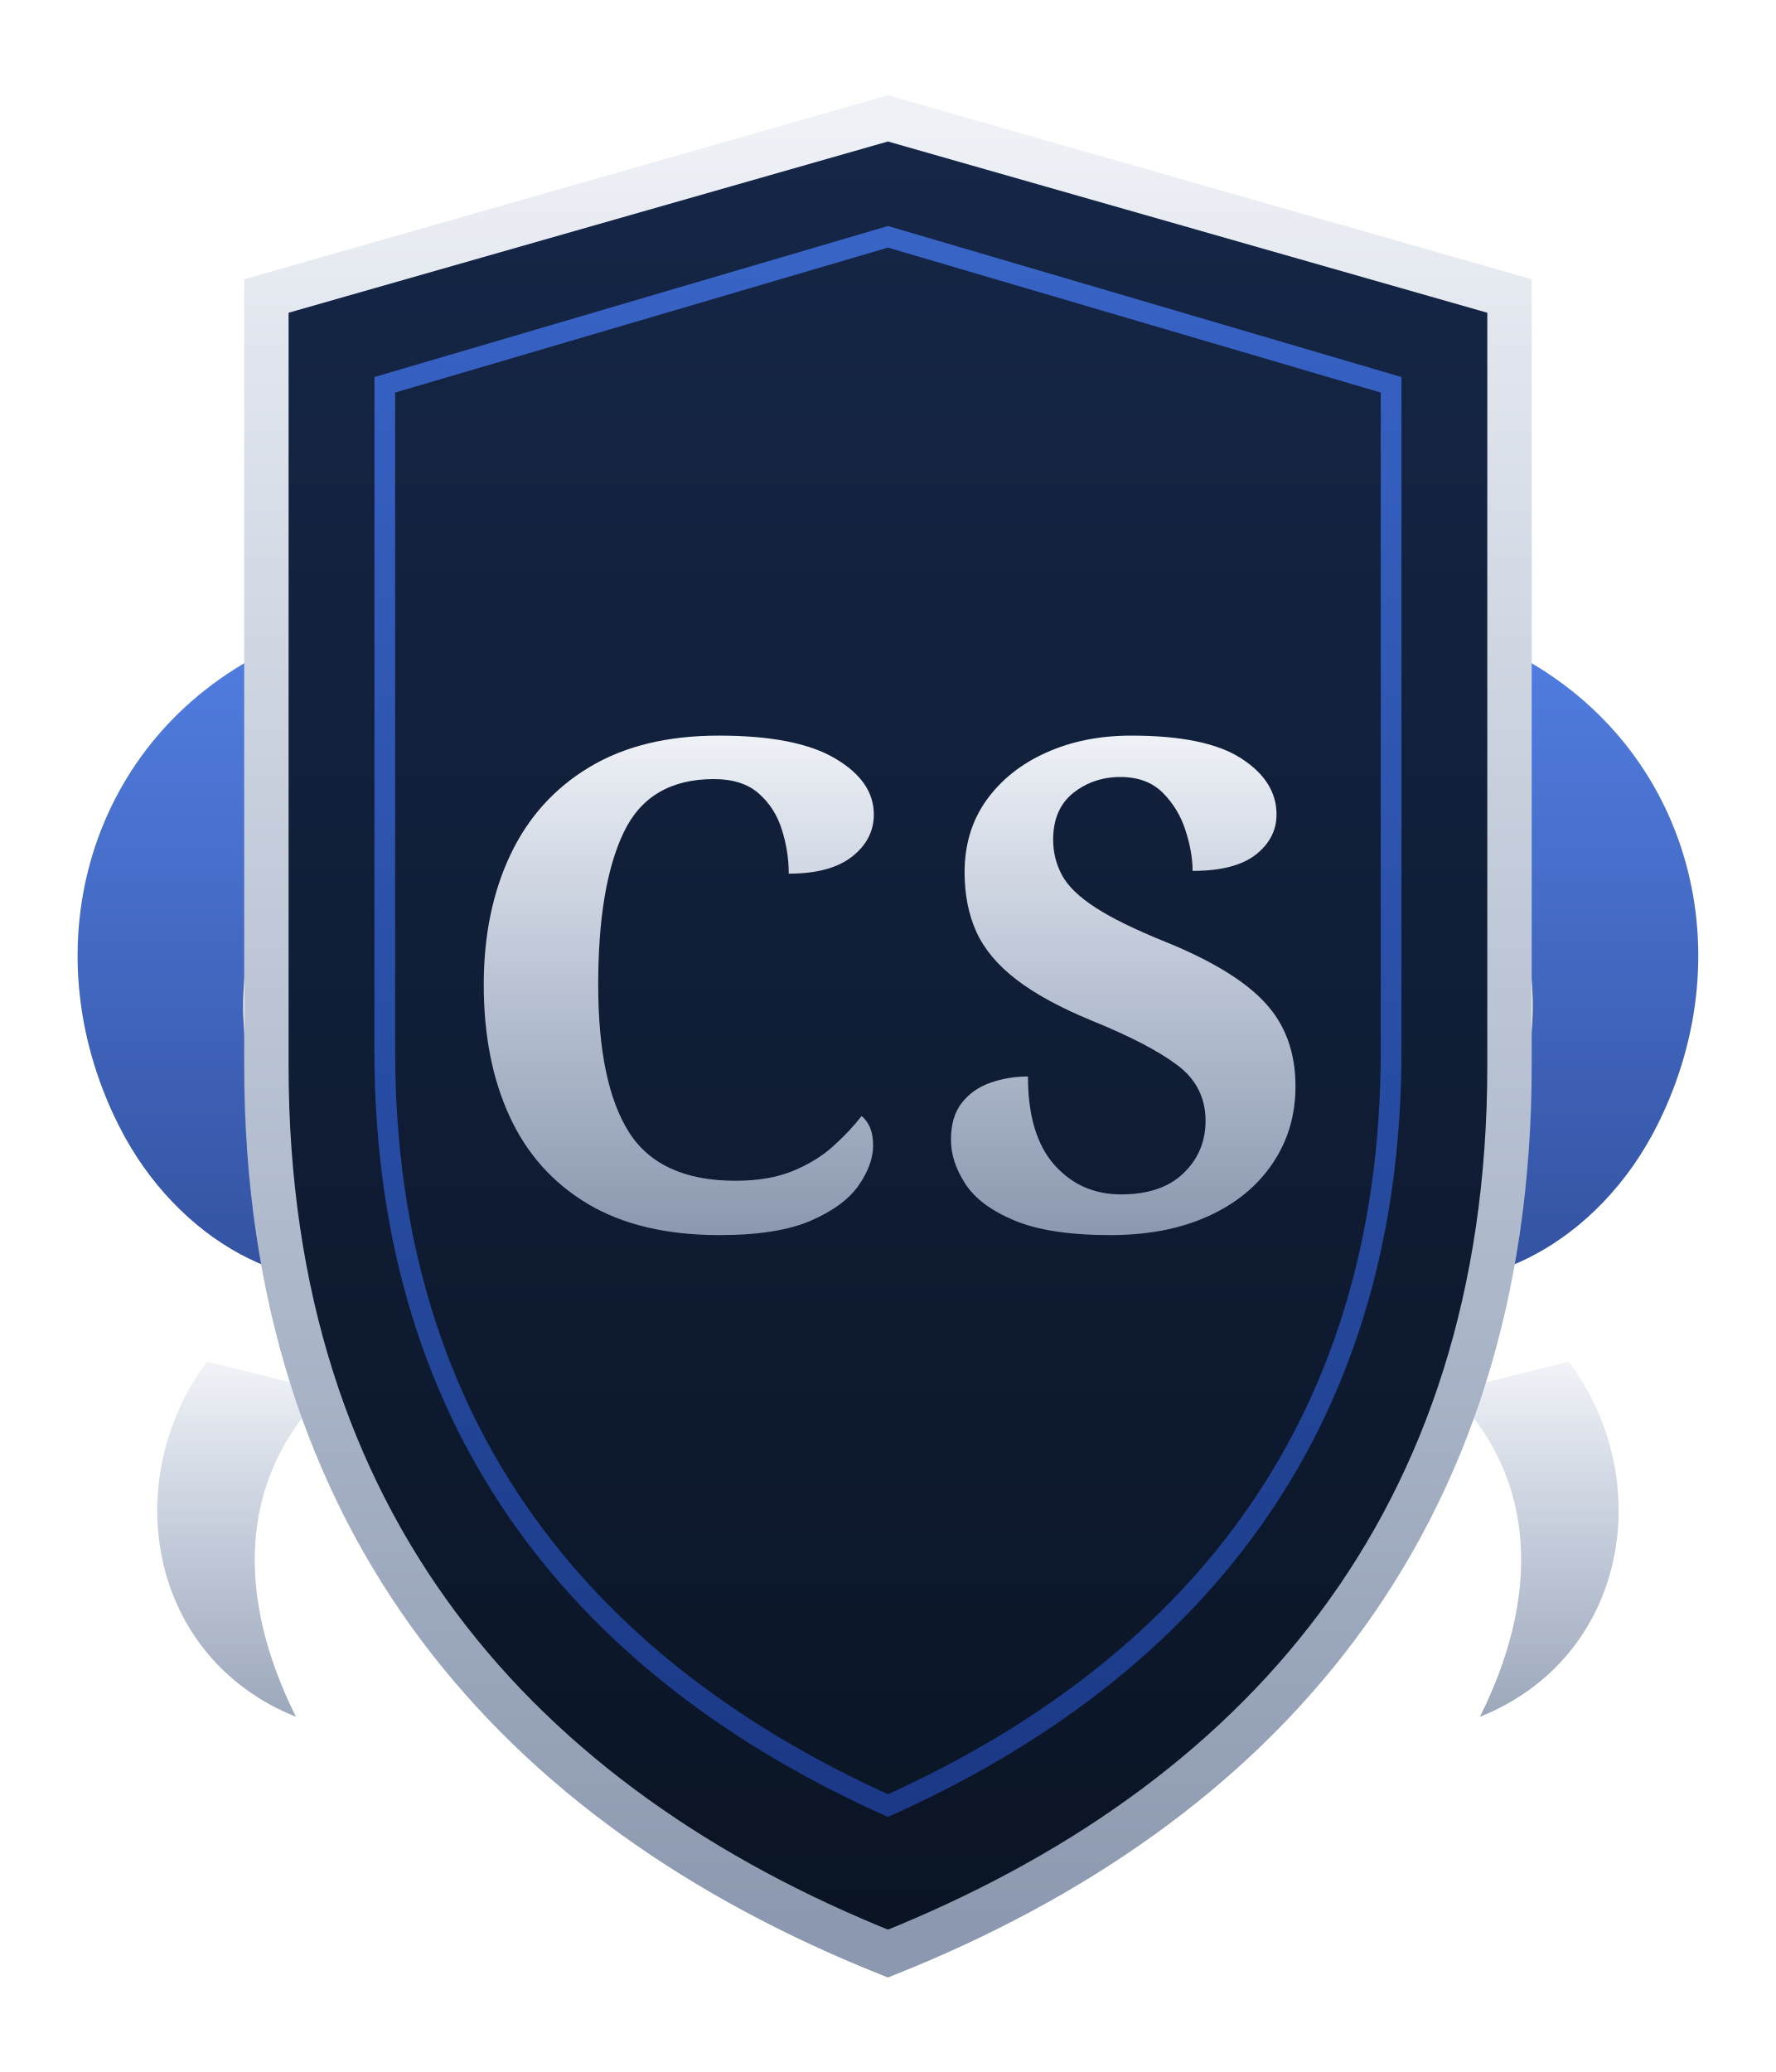
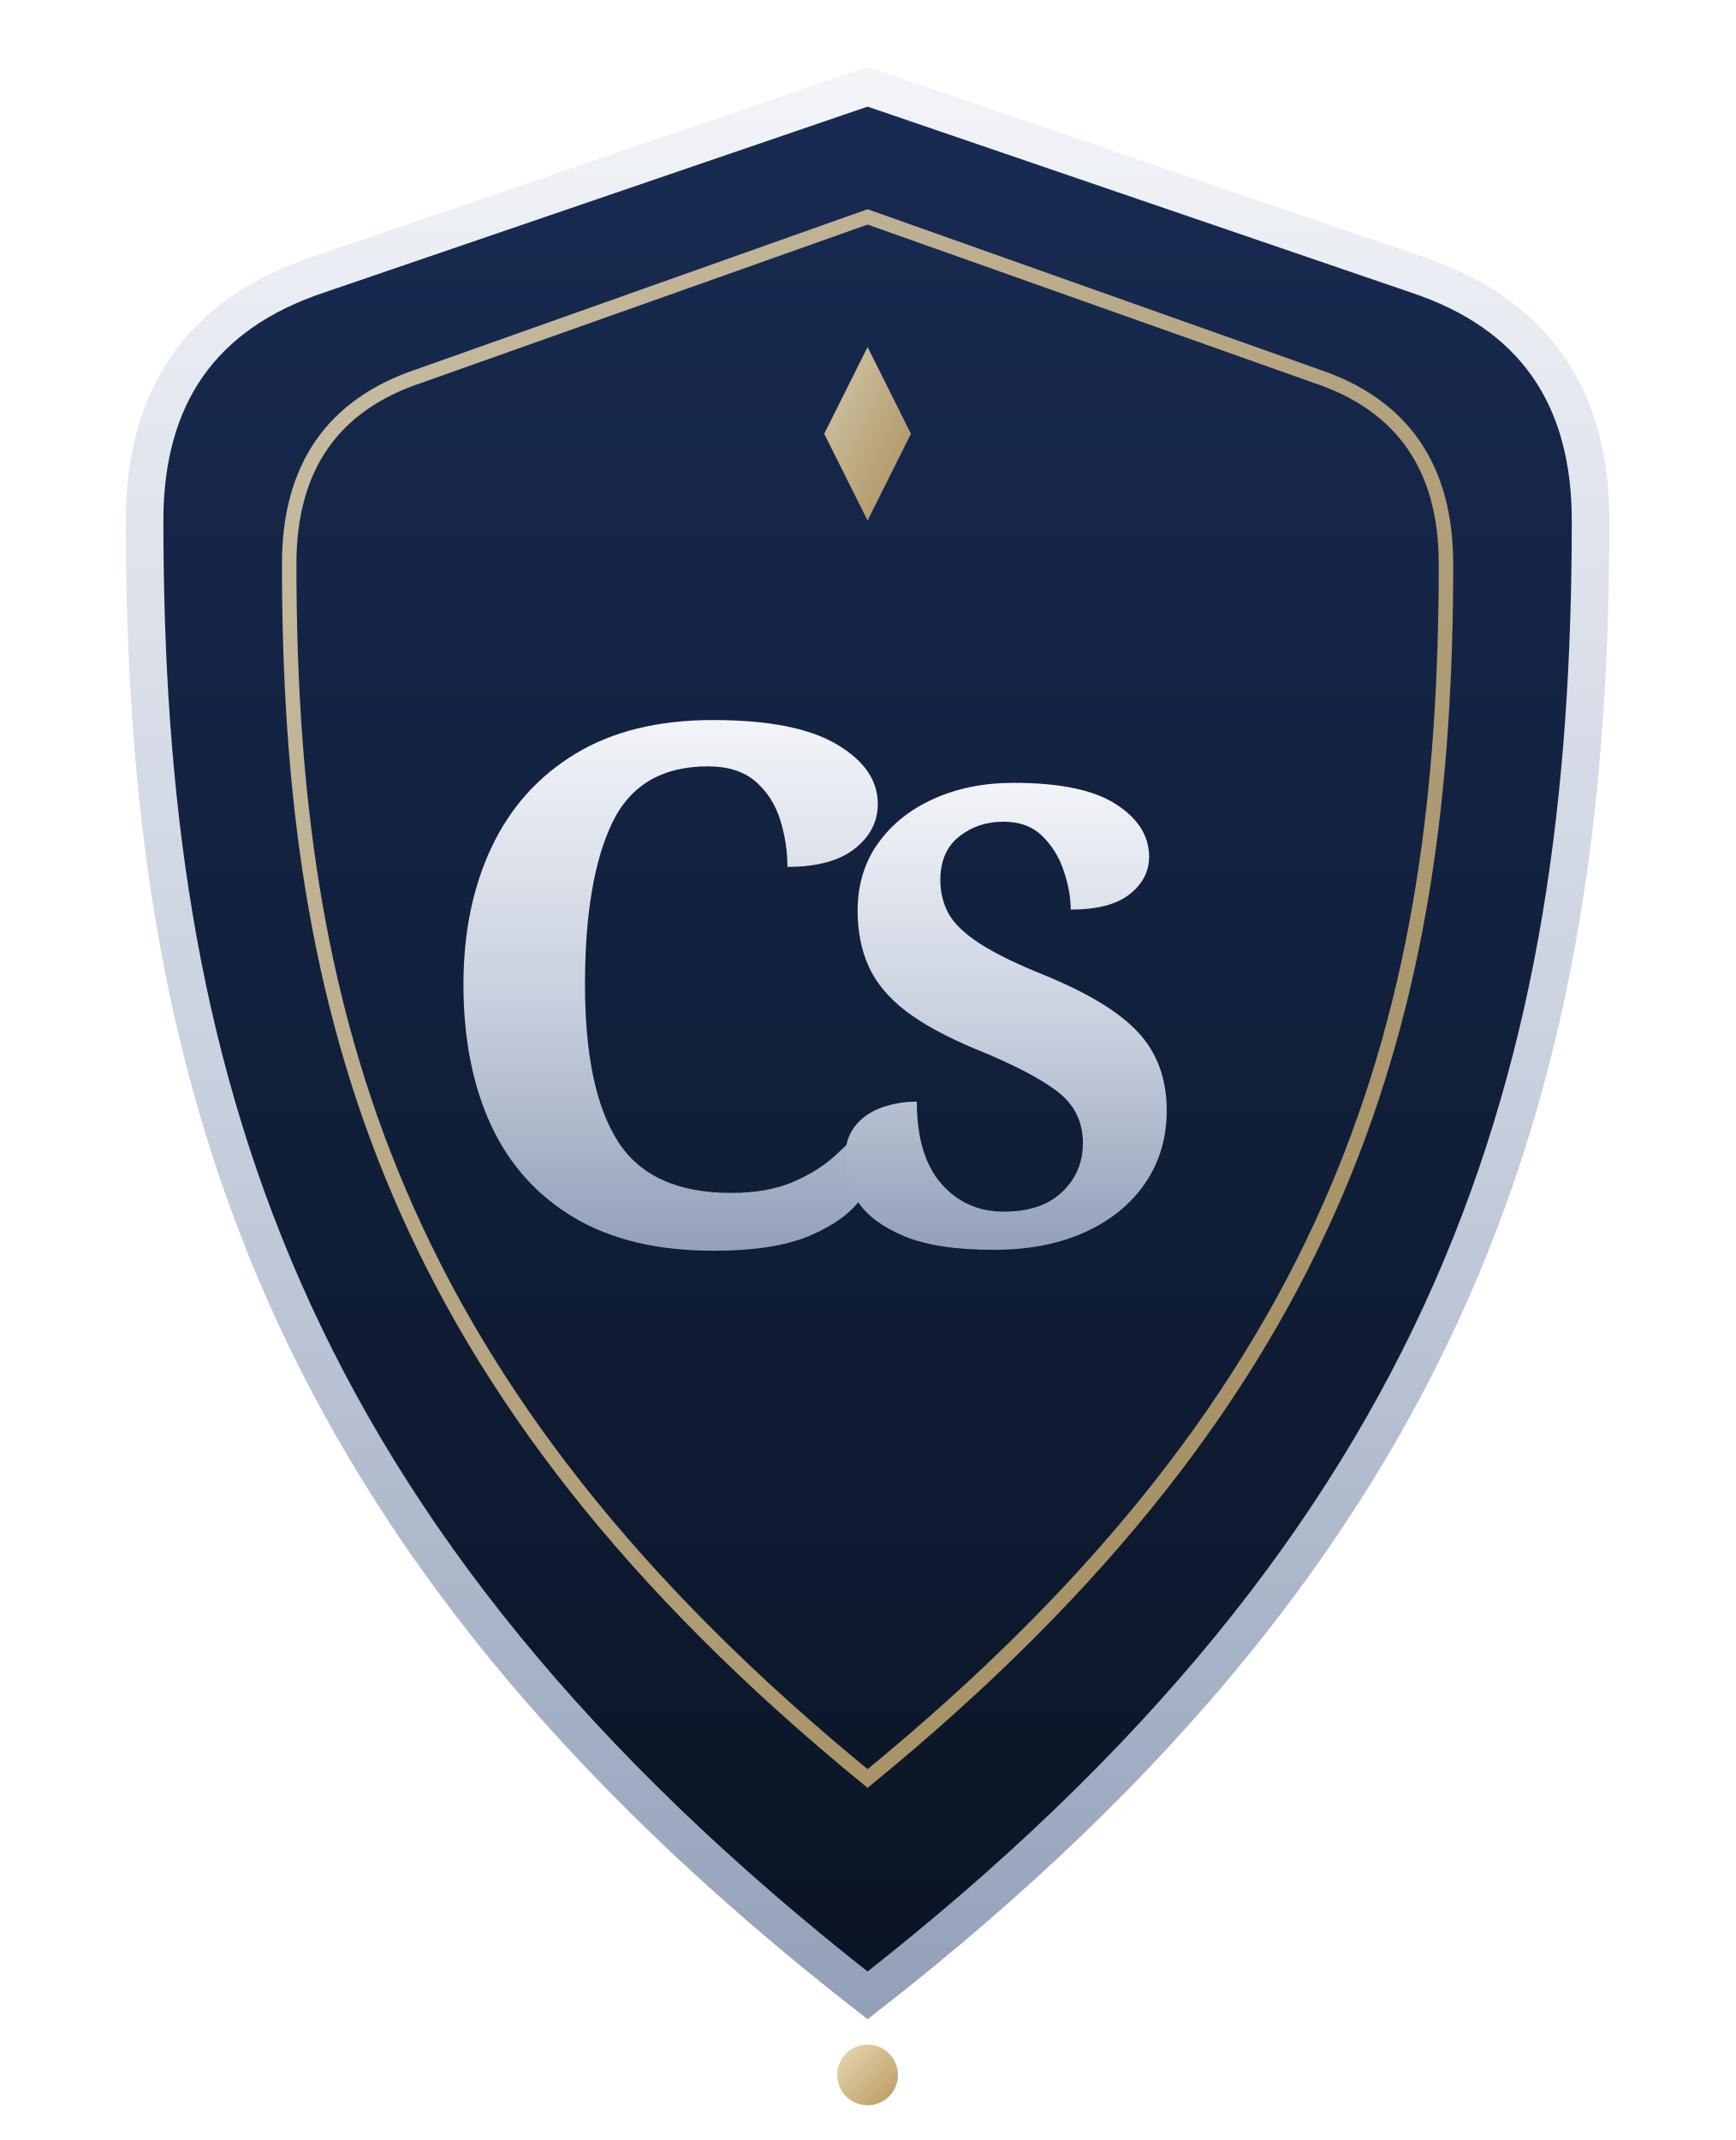
- <svg xmlns="http://www.w3.org/2000/svg" viewBox="0 0 120 140">
+ <svg xmlns="http://www.w3.org/2000/svg" viewBox="0 0 120 148">
  <defs>
    <linearGradient id="crestSilver" x1="0" y1="0" x2="0" y2="1">
-       <stop offset="0" stop-color="#eef1f6" />
-       <stop offset="0.5" stop-color="#b9c3d4" />
-       <stop offset="1" stop-color="#8b98af" />
-     </linearGradient>
-     <linearGradient id="crestRoyal" x1="0" y1="0" x2="0" y2="1">
-       <stop offset="0" stop-color="#3e6fdd" />
-       <stop offset="1" stop-color="#1d3f96" />
+       <stop offset="0" stop-color="#f2f4f8" />
+       <stop offset="0.55" stop-color="#c6cedd" />
+       <stop offset="1" stop-color="#93a0b8" />
    </linearGradient>
    <linearGradient id="crestNavy" x1="0" y1="0" x2="0" y2="1">
-       <stop offset="0" stop-color="#152647" />
+       <stop offset="0" stop-color="#182b52" />
      <stop offset="1" stop-color="#0a1424" />
    </linearGradient>
+     <linearGradient id="crestChampagne" x1="0" y1="0" x2="1" y2="1">
+       <stop offset="0" stop-color="#e8d9b5" />
+       <stop offset="1" stop-color="#b99a5f" />
+     </linearGradient>
  </defs>
-   <path d="M18 44 C6 50 2 64 8 76 C12 84 20 88 26 86 C18 80 14 70 18 60 Z" fill="url(#crestRoyal)" opacity="0.9" />
-   <path d="M102 44 C114 50 118 64 112 76 C108 84 100 88 94 86 C102 80 106 70 102 60 Z" fill="url(#crestRoyal)" opacity="0.9" />
-   <path d="M14 92 C8 100 10 112 20 116 C16 108 16 100 22 94 Z" fill="url(#crestSilver)" opacity="0.85" />
-   <path d="M106 92 C112 100 110 112 100 116 C104 108 104 100 98 94 Z" fill="url(#crestSilver)" opacity="0.85" />
-   <path d="M60 8 L102 20 V72 C102 103 85 122 60 132 C35 122 18 103 18 72 V20 Z" fill="url(#crestNavy)" stroke="url(#crestSilver)" stroke-width="3" />
-   <path d="M60 16 L94 26 V71 C94 97 80 113 60 122 C40 113 26 97 26 71 V26 Z" fill="none" stroke="url(#crestRoyal)" stroke-width="1.4" opacity="0.85" />
-   <text x="60" y="83" text-anchor="middle" font-family="Cormorant Garamond, Georgia, serif" font-weight="600" font-size="46" letter-spacing="2" fill="url(#crestSilver)">CS</text>
+   <path d="M60 6 L98 19 Q110 23 110 36            C110 74 101 106 60 138            C19 106 10 74 10 36            Q10 23 22 19 Z" fill="url(#crestNavy)" stroke="url(#crestSilver)" stroke-width="2.6" />
+   <path d="M60 15 L91 26 Q100 29 100 39            C100 70 93 96 60 123            C27 96 20 70 20 39            Q20 29 29 26 Z" fill="none" stroke="url(#crestChampagne)" stroke-width="1" opacity="0.85" />
+   <text x="46" y="86" text-anchor="middle" font-family="Cormorant Garamond, Georgia, serif" font-weight="600" font-size="50" fill="url(#crestSilver)">C</text>
+   <text x="70" y="86" text-anchor="middle" font-family="Cormorant Garamond, Georgia, serif" font-weight="600" font-size="44" fill="url(#crestSilver)">S</text>
+   <path d="M60 24 L63 30 L60 36 L57 30 Z" fill="url(#crestChampagne)" opacity="0.9" />
+   <circle cx="60" cy="143.5" r="2.1" fill="url(#crestChampagne)" />
</svg>
